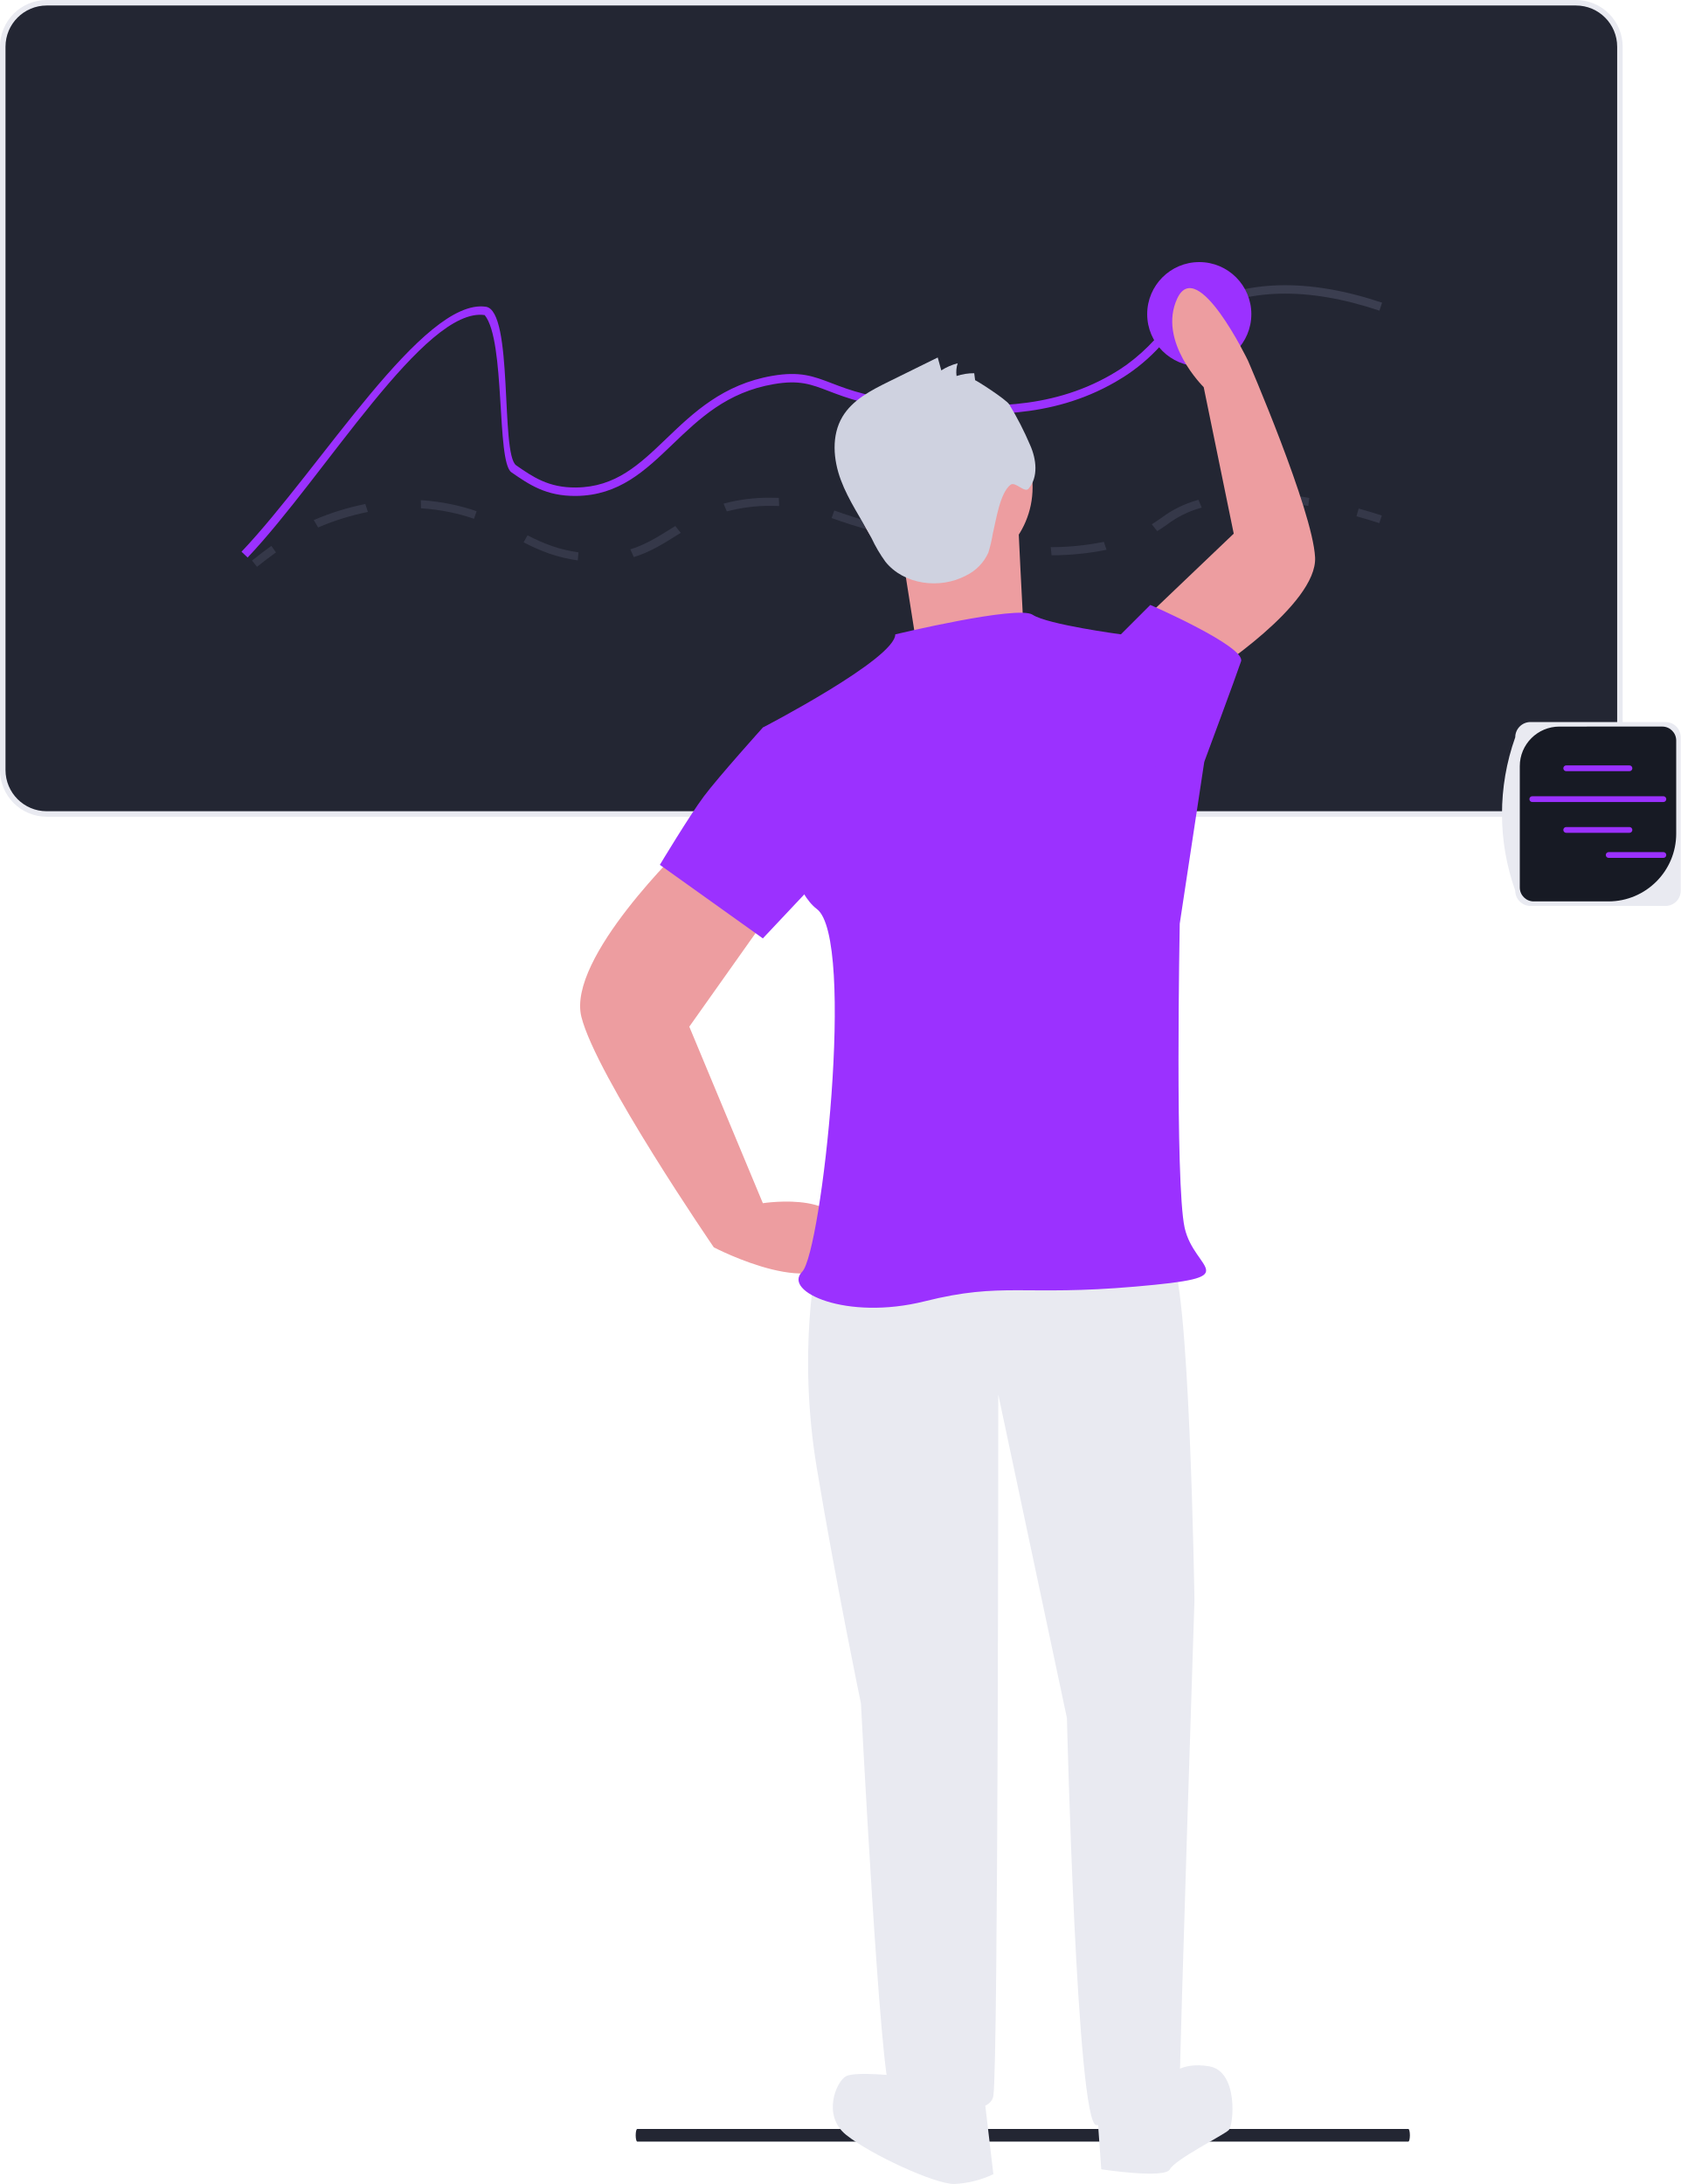
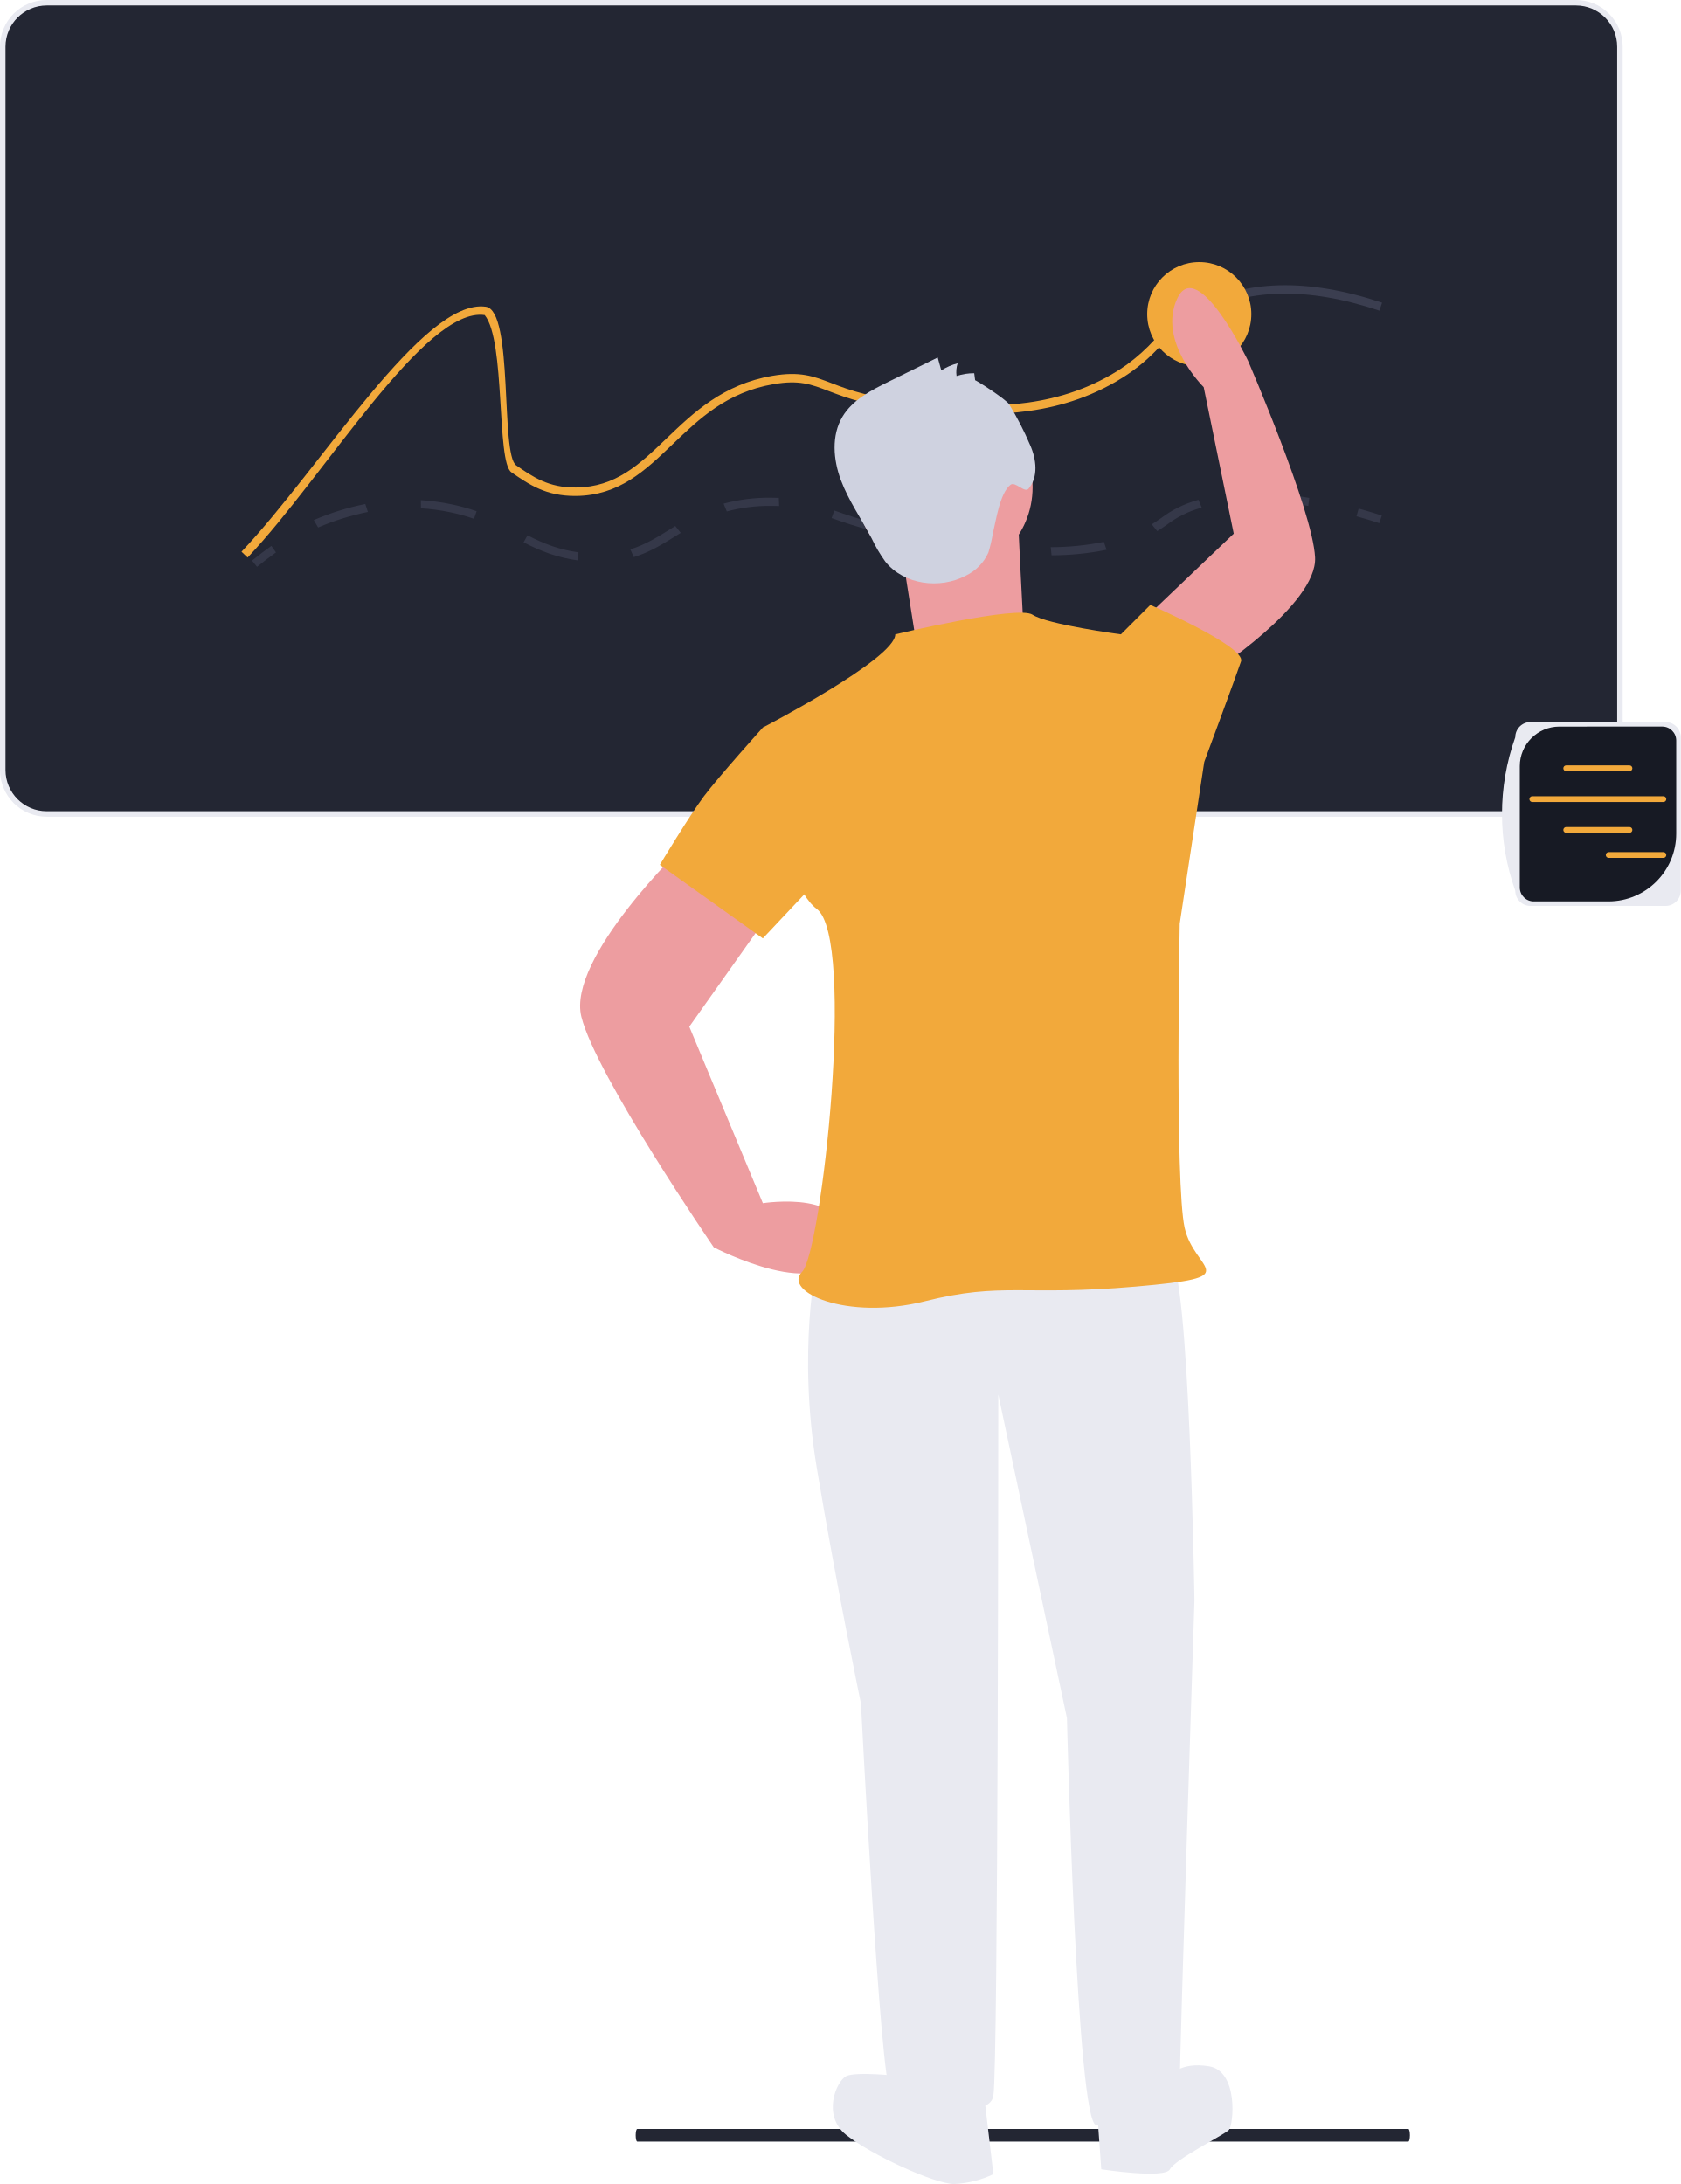
<svg xmlns="http://www.w3.org/2000/svg" width="554.025" height="720" viewBox="0 0 554.025 720">
  <g transform="translate(-842.764 -270.851)">
    <path d="M15.18,489.269c0,1.153.227,2.079.51,2.079H269.874c.285,0,.51-.925.51-2.079s-.227-2.079-.51-2.079H15.69C15.407,487.191,15.18,488.117,15.18,489.269Z" transform="translate(1037.129 485.518)" fill="#232633" />
    <rect width="533.072" height="267.442" rx="16" transform="translate(843.67 271.757)" fill="#232633" />
    <path d="M14.412-1H518.473a15.4,15.4,0,0,1,15.412,15.412V252.844a15.4,15.4,0,0,1-15.412,15.412H14.412A15.4,15.4,0,0,1-1,252.844V14.412A15.4,15.4,0,0,1,14.412-1ZM518.473,266.443a13.6,13.6,0,0,0,13.6-13.6V14.412a13.6,13.6,0,0,0-13.6-13.6H14.412a13.6,13.6,0,0,0-13.6,13.6V252.844a13.6,13.6,0,0,0,13.6,13.6Z" transform="translate(843.764 271.851)" fill="#E9EAF1" />
    <g transform="translate(969.88 327.737) rotate(19)">
      <path d="M2.234,8.058,0,6.651C1.452,4.342,2.951,2.1,4.453,0L6.6,1.534C5.13,3.6,3.66,5.792,2.234,8.058Z" transform="translate(0 128.635)" fill="#353849" />
      <path d="M2.15,115.58,0,113.737A86.23,86.23,0,0,1,14.335,103.2l1.656,2.2A83.252,83.252,0,0,0,2.15,115.58ZM77.076,98.913a65.043,65.043,0,0,1-9.3-.756l.485-2.606a60.905,60.905,0,0,0,8.814.721,46.027,46.027,0,0,0,8.892-.874l.648,2.579A49.434,49.434,0,0,1,77.076,98.913Zm-44.939-.349-.9-2.518a70.743,70.743,0,0,1,9.933-1.994,66.293,66.293,0,0,1,8.445-.546H49.8v2.641h-.185a62.872,62.872,0,0,0-8.015.519,67.387,67.387,0,0,0-9.46,1.9Zm71.586-7.631L101.8,88.9c4.144-3.027,7.115-6.687,10.26-10.562l1.255-1.541,2.437,1.543-1.247,1.532C111.247,83.892,108.166,87.688,103.723,90.933Zm24.085-24.211-1.848-2.082a57.626,57.626,0,0,1,13.982-6.88q1.369-.474,2.623-.848l.969,2.5c-.8.239-1.625.507-2.493.807A54.521,54.521,0,0,0,127.808,66.721Zm36.258-9.172c-1.01,0-1.969-.008-2.89-.017l.035-2.641c.941.01,1.924.012,2.964.017a144.258,144.258,0,0,0,15.208-.776l.346,2.623A149.719,149.719,0,0,1,164.066,57.55ZM198,54.092l-.6-2.588c5.394-.959,11.67-2.1,17.882-3.51l.751,2.557C209.753,51.976,203.431,53.126,198,54.092Zm35.729-8.547L232.6,43.1a89.135,89.135,0,0,0,15.986-7.36l1.684,2.187A92.231,92.231,0,0,1,233.728,45.545Zm30.345-18.868-2.437-1.543c.838-1.022,1.563-2.02,2.263-2.984a35.669,35.669,0,0,1,9.3-9.405l.356-.251,1.861,2.072-.331.233a32.914,32.914,0,0,0-8.654,8.773C265.707,24.565,264.959,25.594,264.073,26.676Zm26.943-19.8-1.1-2.459A110.815,110.815,0,0,1,307.888,0l.554,2.6A107.57,107.57,0,0,0,291.015,6.872Z" transform="translate(14.904 2.294)" fill="#353849" />
      <path d="M.165,2.951,0,.315C2.566.155,5.248.049,7.973,0l.048,2.641C5.335,2.688,2.691,2.793.165,2.951Z" transform="translate(339.322 0)" fill="#353849" />
    </g>
    <path d="M72.036,2.769c-25.129.651-43.875,8.044-55.755,21.945a48.008,48.008,0,0,0-8.058,13.5A59.61,59.61,0,0,1,0,52.5V47.793a61.624,61.624,0,0,0,5.69-10.7,49.975,49.975,0,0,1,8.487-14.164C26.583,8.39,46.021.678,71.953,0l.083,2.769Z" transform="translate(1230.725 346.024) rotate(20)" fill="#3B3E50" />
-     <path d="M261.48,3.915A59.61,59.61,0,0,1,253.256,18.2q-.789,1.018-1.7,2.118C235.52,39.386,214.1,45.644,196.879,50.684c-1.08.318-2.132.609-3.157.886-15.313,4.154-23.7,4-29.947,3.9-6.272-.111-10.412-.18-17.819,4.057C132.374,67.27,126.808,78.6,121.422,89.547c-5.552,11.27-10.785,21.917-24.132,26.915-9.262,3.461-15.77,1.744-22.651-.055-5.912-1.565-16.567-40.073-26-45.689C29.158,74.8,17.32,138.462,2.547,172.549L0,171.441C15.161,136.5,27.649,72.3,48.057,68c9.1-1.911,21.072,44.083,27.289,45.717,6.452,1.7,12.53,3.3,20.975.138,12.322-4.6,17.085-14.3,22.609-25.53,5.317-10.8,11.339-23.038,25.641-31.207,8.072-4.61,12.765-4.527,19.245-4.417,6.175.111,14.51.249,29.906-4,.775-.222,1.565-.443,2.381-.678,16.864-4.929,37.839-11.062,53.318-29.476a59.635,59.635,0,0,0,3.835-5.054,61.621,61.621,0,0,0,5.69-10.7c1.966-4.486,4.417-3.171,2.534,1.121Z" transform="translate(981.012 291.635) rotate(20)" fill="#9B31FF" />
-     <circle cx="17.164" cy="17.164" r="17.164" transform="translate(1220.917 357.251)" fill="#9B31FF" />
+     <path d="M261.48,3.915A59.61,59.61,0,0,1,253.256,18.2q-.789,1.018-1.7,2.118C235.52,39.386,214.1,45.644,196.879,50.684c-1.08.318-2.132.609-3.157.886-15.313,4.154-23.7,4-29.947,3.9-6.272-.111-10.412-.18-17.819,4.057C132.374,67.27,126.808,78.6,121.422,89.547c-5.552,11.27-10.785,21.917-24.132,26.915-9.262,3.461-15.77,1.744-22.651-.055-5.912-1.565-16.567-40.073-26-45.689C29.158,74.8,17.32,138.462,2.547,172.549L0,171.441C15.161,136.5,27.649,72.3,48.057,68c9.1-1.911,21.072,44.083,27.289,45.717,6.452,1.7,12.53,3.3,20.975.138,12.322-4.6,17.085-14.3,22.609-25.53,5.317-10.8,11.339-23.038,25.641-31.207,8.072-4.61,12.765-4.527,19.245-4.417,6.175.111,14.51.249,29.906-4,.775-.222,1.565-.443,2.381-.678,16.864-4.929,37.839-11.062,53.318-29.476a59.635,59.635,0,0,0,3.835-5.054,61.621,61.621,0,0,0,5.69-10.7c1.966-4.486,4.417-3.171,2.534,1.121Z" transform="translate(981.012 291.635) rotate(20)" fill="#F2A93B" />
+     <circle cx="17.164" cy="17.164" r="17.164" transform="translate(1220.917 357.251)" fill="#F2A93B" />
    <path d="M728.6,535.819l-14.55,1.617s-6.467,29.1,0,67.9,14.55,77.6,14.55,77.6,6.467,126.1,9.7,127.718,32.334,11.317,33.95,1.617,1.617-231.187,1.617-231.187l22.634,106.7s3.233,134.185,9.7,134.185,27.484-1.617,27.484-12.934,4.85-160.052,4.85-160.052-1.617-109.935-8.083-113.168S728.6,535.819,728.6,535.819Z" transform="translate(397.959 149.478)" fill="#E9EAF1" />
    <path d="M739.556,740.136s-14.55-1.617-17.784,0-8.083,12.933,0,19.4,29.1,16.167,35.567,16.167a33.446,33.446,0,0,0,12.934-3.233l-3.233-27.484Z" transform="translate(399.936 215.147)" fill="#E9EAF1" />
    <path d="M783.149,748.91l1.617,22.634s21.017,3.233,22.634,0,17.784-11.317,19.4-12.934,3.233-19.4-6.467-21.017-12.934,3.233-12.934,3.233Z" transform="translate(421.011 214.457)" fill="#E9EAF1" />
    <path d="M688.629,432.612s-38.8,37.184-33.95,56.584,43.651,75.984,43.651,75.984,37.184,19.4,42.034,0S714.5,550.63,714.5,550.63l-24.25-58.2,27.484-38.8Z" transform="translate(379.729 116.882)" fill="#ed9da0" />
    <path d="M816.26,420.6s35.346-22.729,34.528-38.345S828.661,317.4,828.661,317.4s-16.669-34.657-23.3-20.493,8.71,29.24,8.71,29.24l9.9,48.3-26.9,25.665Z" transform="translate(425.47 72.329)" fill="#ed9da0" />
    <circle cx="29.1" cy="29.1" r="29.1" transform="translate(1124.942 402.375)" fill="#ed9da0" />
    <path d="M734.169,359.172l4.85,30.717,35.567-6.467s-1.617-30.717-1.617-33.95S734.169,359.172,734.169,359.172Z" transform="translate(405.323 90.088)" fill="#ed9da0" />
-     <path d="M743.534,381.687s40.417-9.7,45.267-6.467,29.1,6.467,29.1,6.467l27.484,42.034L837.3,477.072s-1.617,85.685,1.617,100.235,21.017,16.167-16.167,19.4-43.651-1.617-69.518,4.85-46.884-3.233-40.417-9.7,17.784-109.935,4.85-119.635S699.883,412.4,699.883,412.4,743.534,389.771,743.534,381.687Z" transform="translate(394.342 98.29)" fill="#9B31FF" />
-     <path d="M785.6,387.162l4.85-4.85,9.7-9.7s31.525,13.742,29.909,18.592-12.125,33.142-12.125,33.142l-14.55,4.85Z" transform="translate(421.795 97.665)" fill="#9B31FF" />
-     <path d="M727.519,406.457l-19.4-3.233s-14.55,16.167-19.4,22.634-14.55,22.634-14.55,22.634l33.95,24.25,25.867-27.484Z" transform="translate(386.106 107.47)" fill="#9B31FF" />
+     <path d="M743.534,381.687s40.417-9.7,45.267-6.467,29.1,6.467,29.1,6.467l27.484,42.034L837.3,477.072s-1.617,85.685,1.617,100.235,21.017,16.167-16.167,19.4-43.651-1.617-69.518,4.85-46.884-3.233-40.417-9.7,17.784-109.935,4.85-119.635S699.883,412.4,699.883,412.4,743.534,389.771,743.534,381.687Z" transform="translate(394.342 98.29)" fill="#F2A93B" />
+     <path d="M785.6,387.162l4.85-4.85,9.7-9.7s31.525,13.742,29.909,18.592-12.125,33.142-12.125,33.142l-14.55,4.85Z" transform="translate(421.795 97.665)" fill="#F2A93B" />
+     <path d="M727.519,406.457l-19.4-3.233s-14.55,16.167-19.4,22.634-14.55,22.634-14.55,22.634l33.95,24.25,25.867-27.484Z" transform="translate(386.106 107.47)" fill="#F2A93B" />
    <path d="M764.119,318.344l-.3-2.331a18.329,18.329,0,0,0-5.824.915,9.567,9.567,0,0,1,.36-4.189,18.622,18.622,0,0,0-5.391,2.344l-1.176-4.255-16.162,7.965c-5.8,2.859-11.918,6-15.234,11.554-3.7,6.19-3.054,14.146-.526,20.9s6.727,12.729,10.094,19.106a47.734,47.734,0,0,0,4.587,7.807c6.1,7.6,17.975,9.141,26.576,4.551a15.379,15.379,0,0,0,7.364-7.578,49.263,49.263,0,0,0,1.471-6.276c1.064-4.346,2.3-13.316,5.829-16.066,1.553-1.21,4.633,2.8,5.92,1.311,3.308-3.828,2.614-9.732.559-14.356a104.755,104.755,0,0,0-6.9-13.451C774.262,324.562,764.083,318.064,764.119,318.344Z" transform="translate(400.079 77.877)" fill="#CFD2E0" />
    <g transform="translate(1337.87 508.888)">
      <path d="M331.67,326.056H287.148a5.019,5.019,0,0,1-5.013-5.013,75.386,75.386,0,0,1,0-50.6,5.019,5.019,0,0,1,5.013-5.013H331.67a5.019,5.019,0,0,1,5.013,5.013v50.6A5.019,5.019,0,0,1,331.67,326.056Z" transform="translate(-277.763 -265.432)" fill="#E9EAF1" />
      <path d="M295.264,266.563a13.059,13.059,0,0,0-13.059,13.059v39.985A4.593,4.593,0,0,0,286.8,324.2h24.621a22.347,22.347,0,0,0,22.347-22.347v-30.7a4.593,4.593,0,0,0-4.593-4.593Z" transform="translate(-276.341 -265.07)" fill="#171A24" />
      <g transform="translate(9.031 14.291)">
-         <path d="M314.873,278.163H294.029a.953.953,0,1,1,0-1.906h20.845a.953.953,0,0,1,0,1.906Z" transform="translate(-281.89 -276.257)" fill="#9B31FF" />
-         <path d="M314.873,293.555H294.029a.953.953,0,1,1,0-1.906h20.845a.953.953,0,0,1,0,1.906Z" transform="translate(-281.89 -271.327)" fill="#9B31FF" />
-         <path d="M328.772,285.864H285.557a.953.953,0,1,1,0-1.906h43.215a.953.953,0,0,1,0,1.906Z" transform="translate(-284.604 -273.79)" fill="#9B31FF" />
+         <path d="M314.873,278.163H294.029a.953.953,0,1,1,0-1.906h20.845a.953.953,0,0,1,0,1.906Z" transform="translate(-281.89 -276.257)" fill="#F2A93B" />
+         <path d="M314.873,293.555H294.029a.953.953,0,1,1,0-1.906h20.845a.953.953,0,0,1,0,1.906Z" transform="translate(-281.89 -271.327)" fill="#F2A93B" />
+         <path d="M328.772,285.864H285.557a.953.953,0,1,1,0-1.906h43.215a.953.953,0,0,1,0,1.906Z" transform="translate(-284.604 -273.79)" fill="#F2A93B" />
      </g>
-       <path d="M323.049,299.814H305.017a.953.953,0,1,1,0-1.906h18.032a.953.953,0,0,1,0,1.906Z" transform="translate(-269.849 -255.031)" fill="#9B31FF" />
+       <path d="M323.049,299.814H305.017a.953.953,0,1,1,0-1.906h18.032a.953.953,0,0,1,0,1.906Z" transform="translate(-269.849 -255.031)" fill="#F2A93B" />
    </g>
  </g>
</svg>
